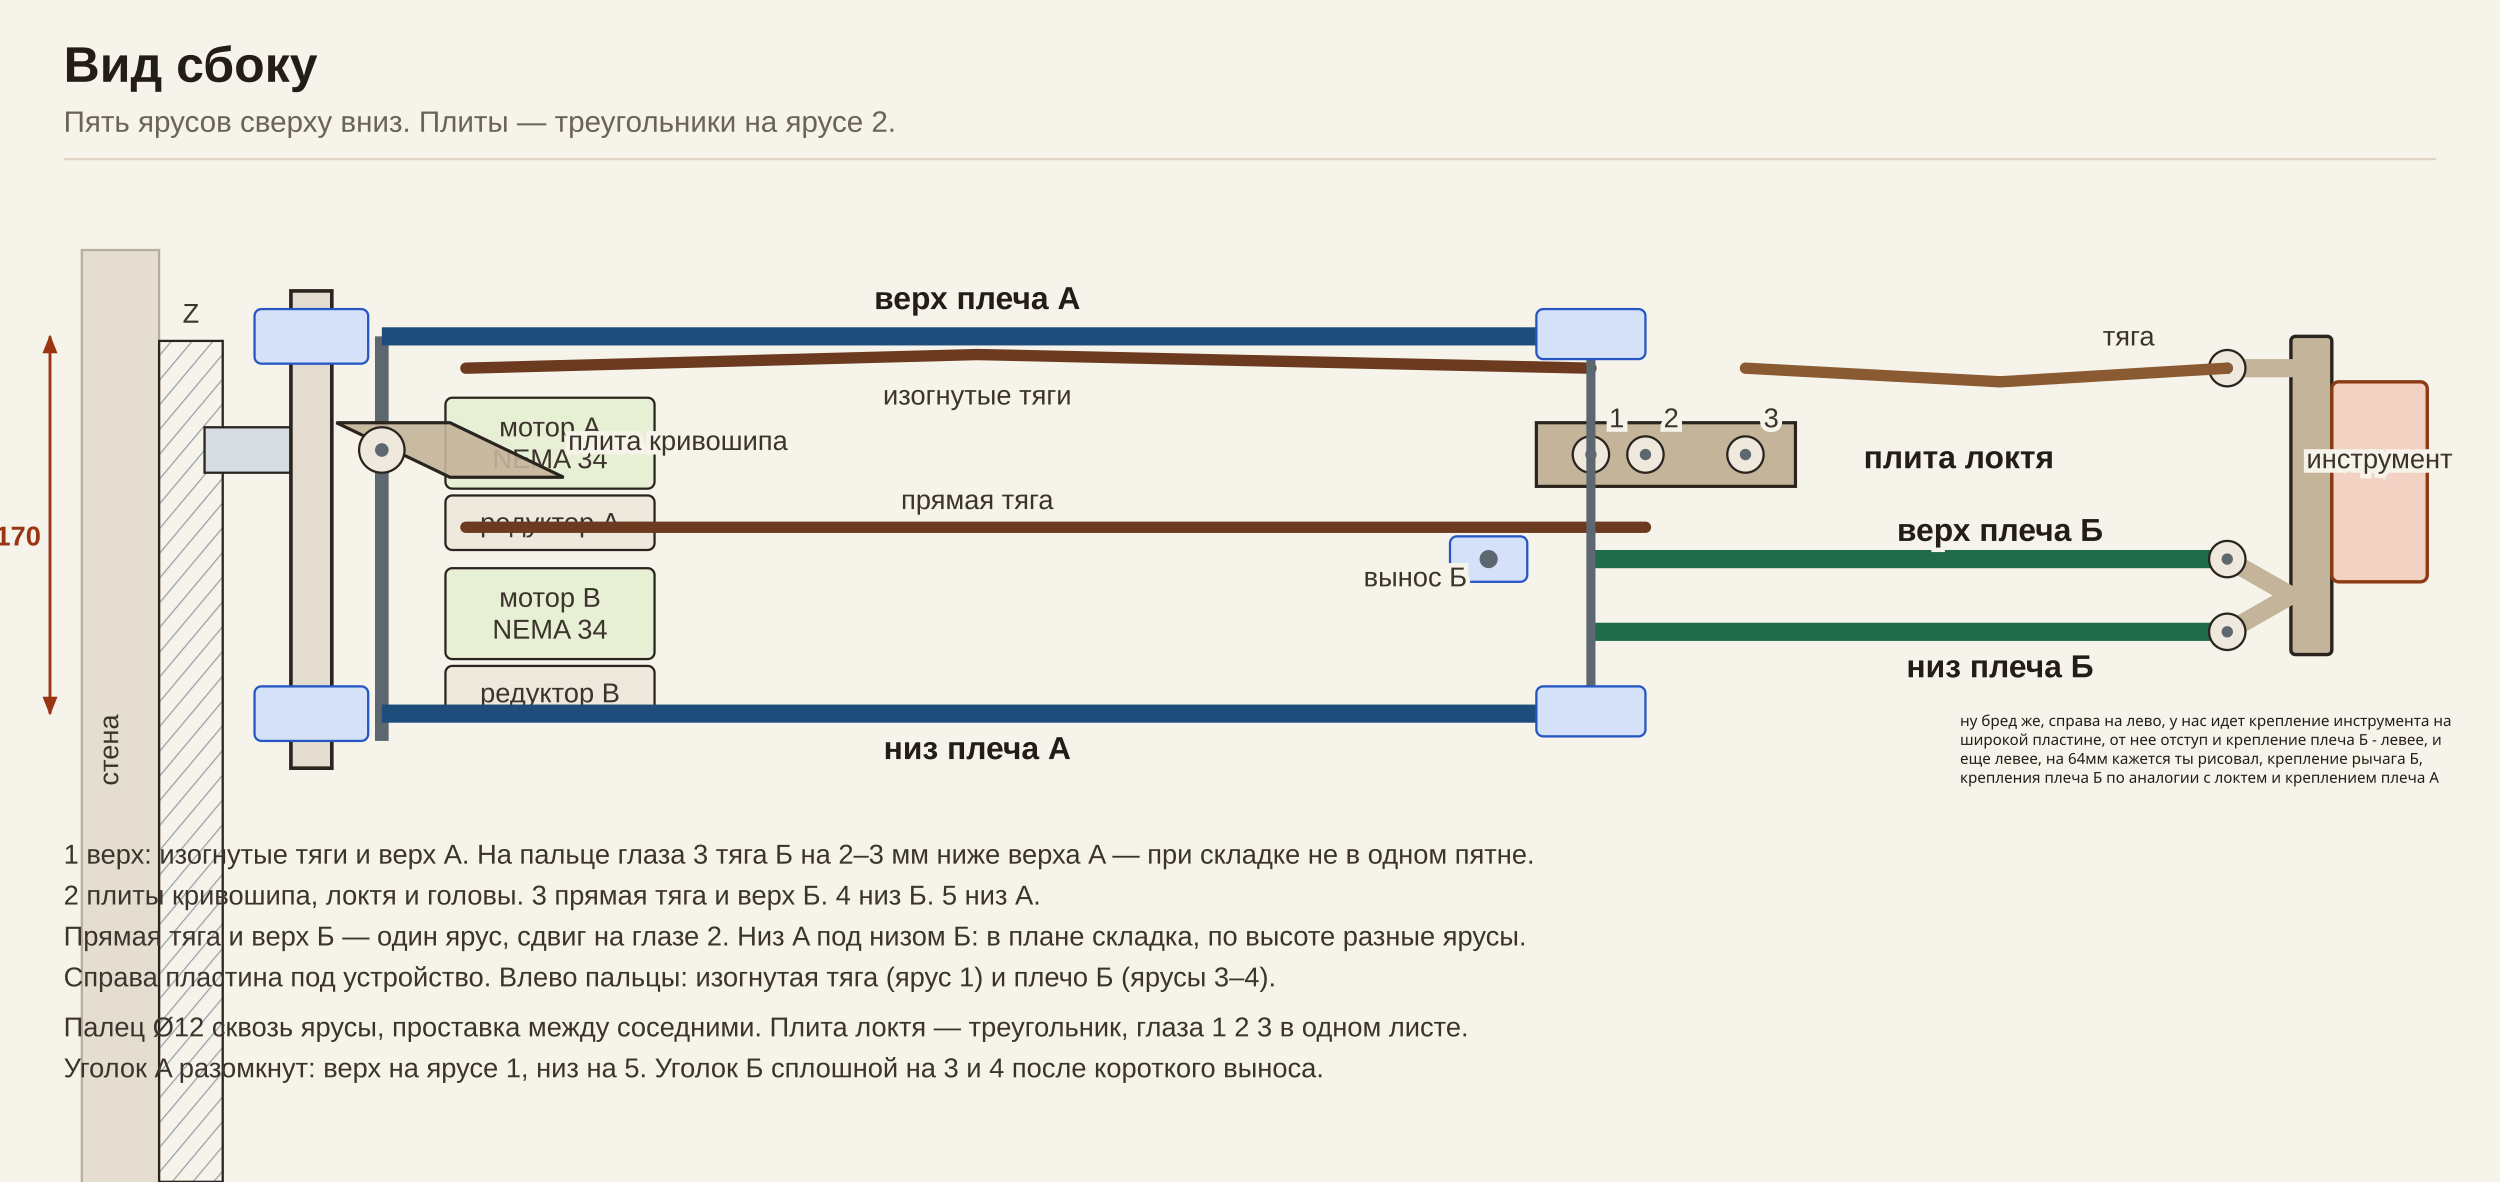
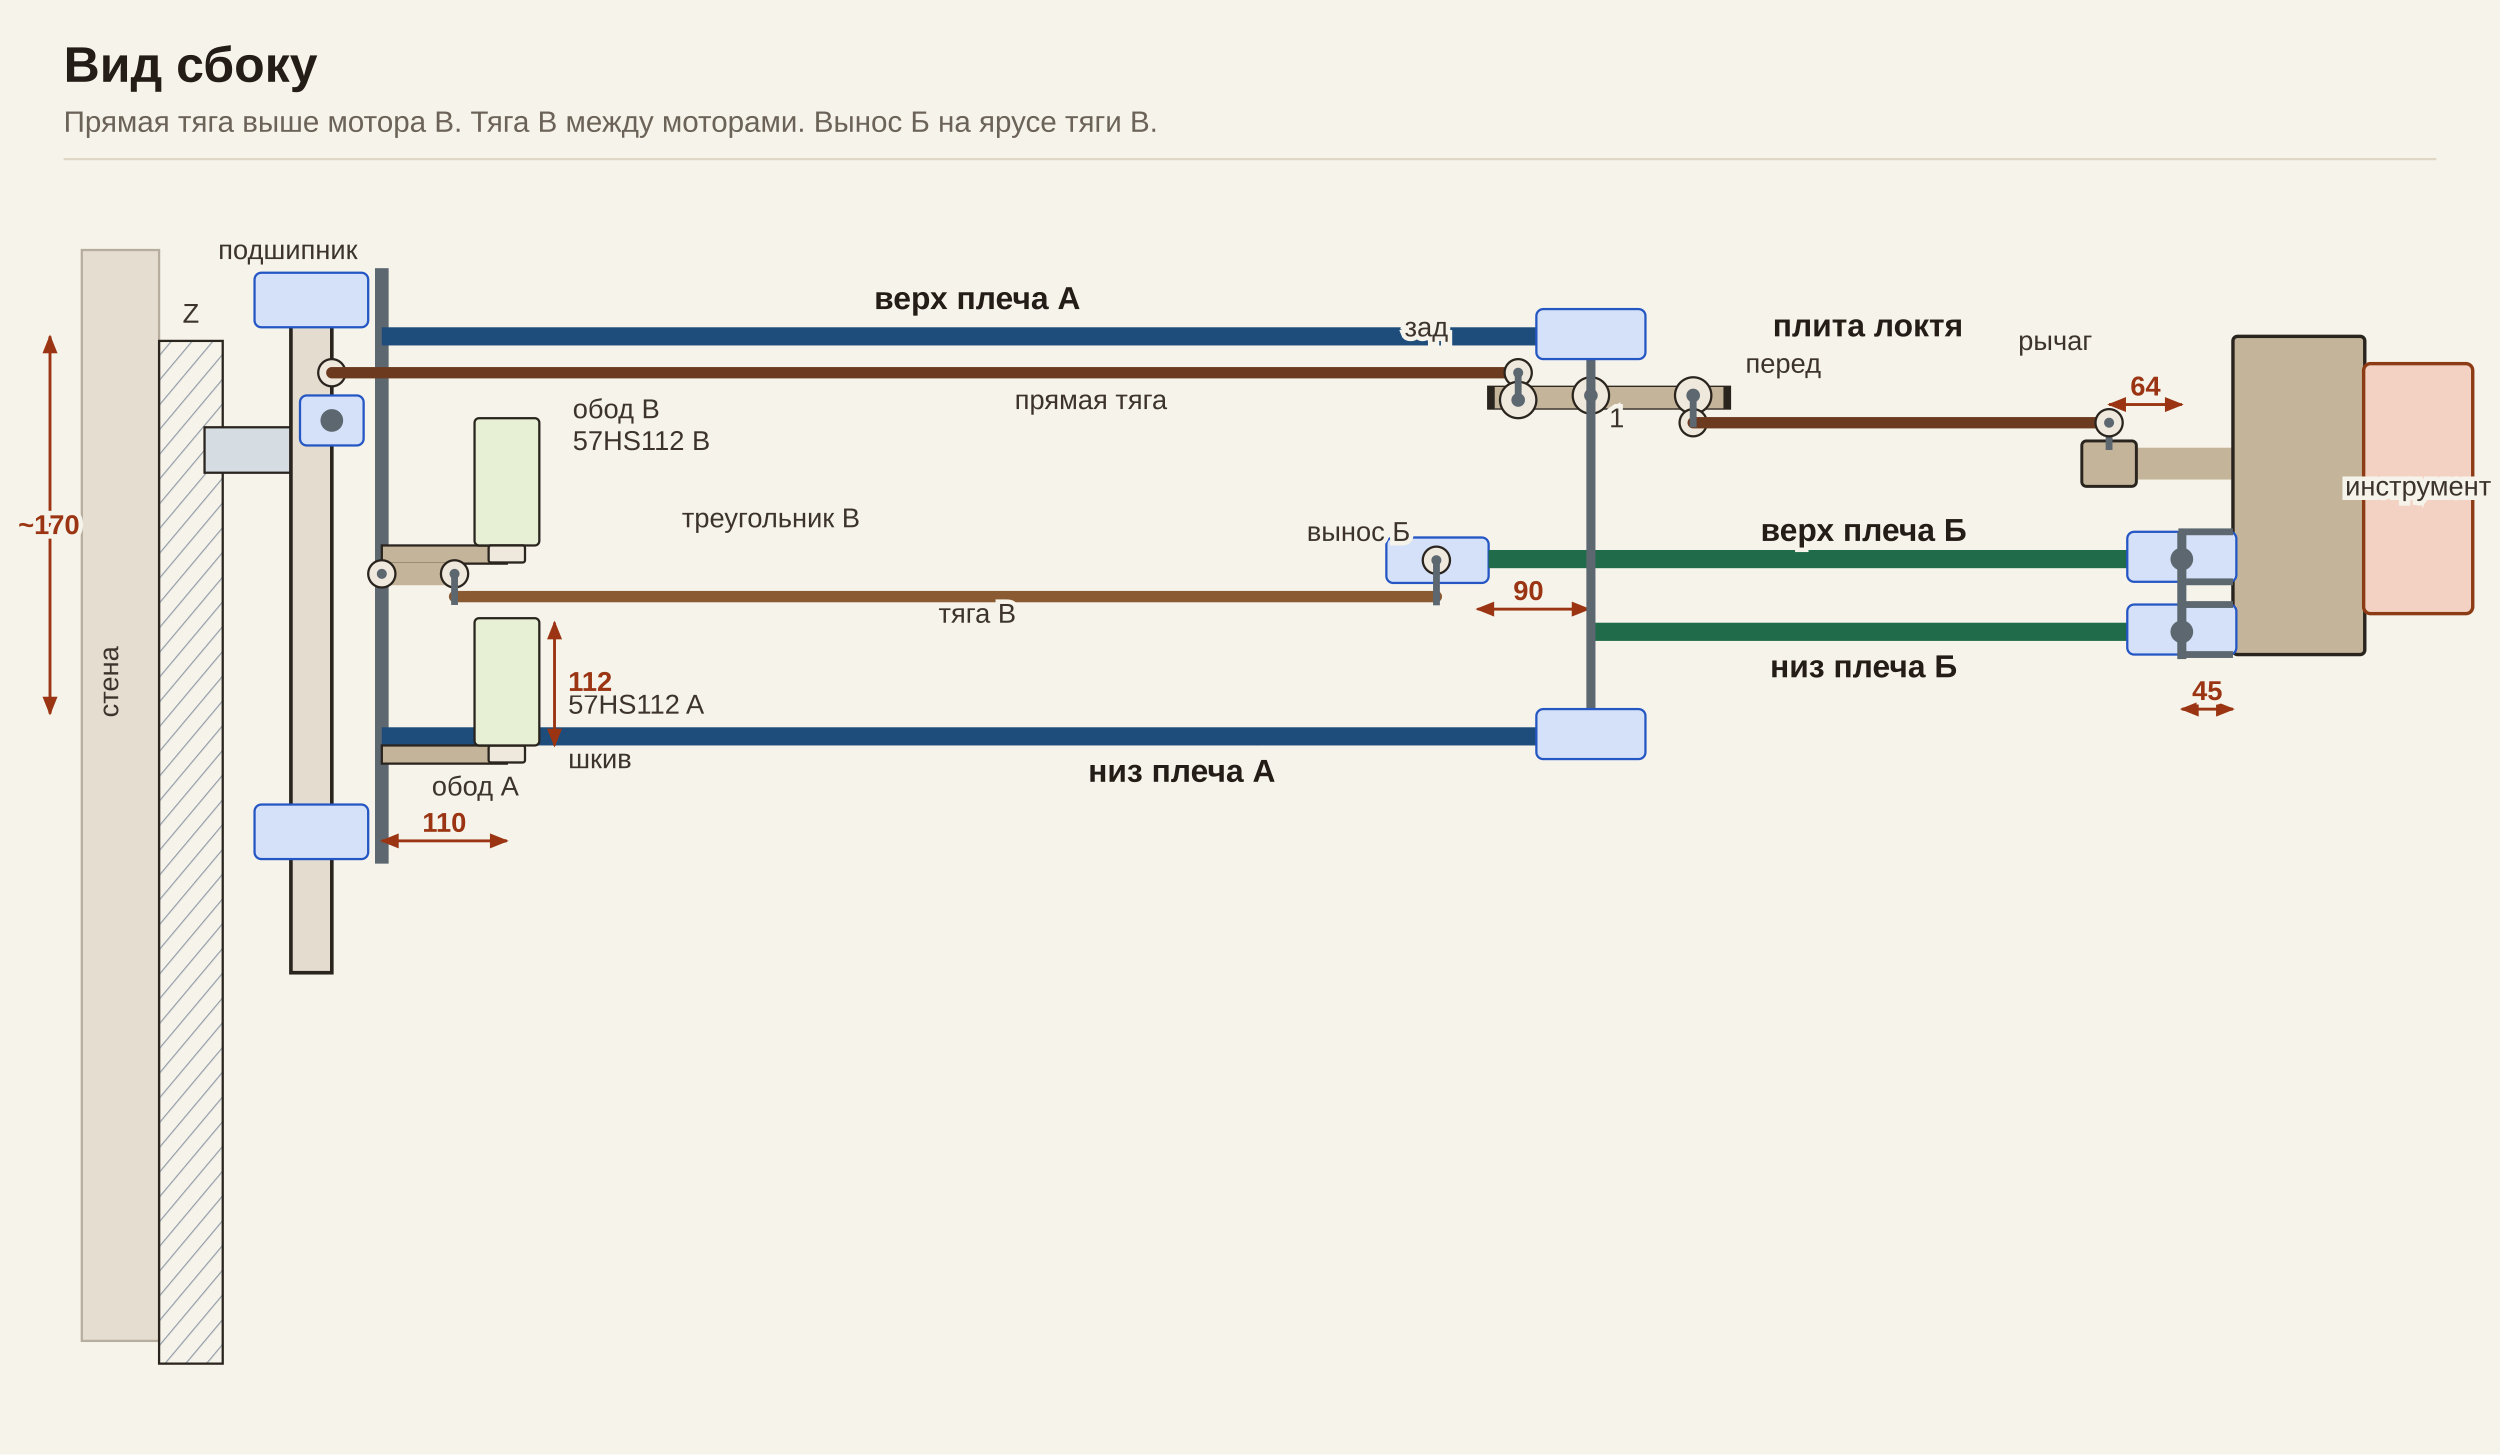
- <svg xmlns="http://www.w3.org/2000/svg" width="1100" height="520" viewBox="0 0 1100 520" version="1.1" id="svg43">
+ <svg xmlns="http://www.w3.org/2000/svg" width="1100" height="640" viewBox="0 0 1100 640" version="1.1" id="svg66">
  <rect width="100%" height="100%" fill="#f6f3ea" id="rect1" />
  <style id="style1">
  text { font-family: "Liberation Sans", sans-serif; fill: #241c16; }
  .title { font-size: 22px; font-weight: 700; }
  .sub { font-size: 13px; fill: #6b6258; }
  .lab { font-size: 14px; font-weight: 700; }
  .sm { font-size: 12px; fill: #3c342c; }
  .dim { font-size: 12px; fill: #9a3412; font-weight: 700; }
  .halo { stroke: #f6f3ea; stroke-width: 4px; paint-order: stroke fill; }
</style>
  <defs id="defs1">
    <marker id="ad" viewBox="0 0 10 8" refX="9" refY="4" markerWidth="8" markerHeight="6" orient="auto">
      <path d="M0,0 L10,4 L0,8 Z" fill="#9a3412" id="path1" />
    </marker>
    <pattern id="hatch" width="7" height="7" patternUnits="userSpaceOnUse" patternTransform="rotate(40)">
      <line x1="0" y1="0" x2="0" y2="7" stroke="#9aa3ad" stroke-width="1.1" id="line1" />
    </pattern>
  </defs>
  <text class="title" x="28.0" y="36.0" id="text1">Вид сбоку</text>
-   <text class="sub" x="28.0" y="58.0" id="text2">Пять ярусов сверху вниз. Плиты — треугольники на ярусе 2.</text>
+   <text class="sub" x="28.0" y="58.0" id="text2">Прямая тяга выше мотора B. Тяга B между моторами. Вынос Б на ярусе тяги B.</text>
  <line x1="28" y1="70" x2="1072" y2="70" stroke="#e0d6c6" id="line2" />
-   <rect x="36" y="110" width="34" height="430" fill="#e4ddd0" stroke="#b7ad9e" id="rect2" />
-   <text class="sm" transform="translate(52,330) rotate(-90)" text-anchor="middle" id="text3">стена</text>
-   <rect x="70" y="150" width="28" height="370" fill="url(#hatch)" stroke="#2a241e" id="rect3" />
+   <rect x="36" y="110" width="34" height="480" fill="#e4ddd0" stroke="#b7ad9e" id="rect2" />
+   <text class="sm" transform="translate(52,300) rotate(-90)" text-anchor="middle" id="text3">стена</text>
+   <rect x="70" y="150" width="28" height="450" fill="url(#hatch)" stroke="#2a241e" id="rect3" />
  <text class="sm" x="84.0" y="142.0" text-anchor="middle" id="text4">Z</text>
  <rect x="90" y="188" width="40" height="20" fill="#d5dde3" stroke="#2a241e" id="rect4" />
-   <rect x="128" y="128" width="18" height="210" fill="#e4dccf" stroke="#2a241e" stroke-width="1.6" id="rect5" />
-   <rect x="112" y="136" width="50" height="24" rx="3" fill="#d5e1f8" stroke="#2456c4" id="rect6" />
-   <rect x="112" y="302" width="50" height="24" rx="3" fill="#d5e1f8" stroke="#2456c4" id="rect7" />
-   <line x1="168" y1="148" x2="168" y2="326" stroke="#5c6770" stroke-width="6" id="line7" />
-   <rect x="196" y="175" width="92" height="40" rx="3" fill="#e7f0d4" stroke="#2a241e" id="rect8" />
-   <text class="sm" x="242.0" y="192.0" text-anchor="middle" id="text8">мотор A</text>
-   <text class="sm" x="242.0" y="206.0" text-anchor="middle" id="text9">NEMA 34</text>
-   <rect x="196" y="218" width="92" height="24" rx="3" fill="#efe8dc" stroke="#2a241e" id="rect9" />
-   <text class="sm" x="242.0" y="234.0" text-anchor="middle" id="text10">редуктор A</text>
-   <rect x="196" y="250" width="92" height="40" rx="3" fill="#e7f0d4" stroke="#2a241e" id="rect10" />
-   <text class="sm" x="242.0" y="267.0" text-anchor="middle" id="text11">мотор B</text>
-   <text class="sm" x="242.0" y="281.0" text-anchor="middle" id="text12">NEMA 34</text>
-   <rect x="196" y="293" width="92" height="24" rx="3" fill="#efe8dc" stroke="#2a241e" id="rect12" />
-   <text class="sm" x="242.0" y="309.0" text-anchor="middle" id="text13">редуктор B</text>
-   <line x1="168.0" y1="148.0" x2="700.0" y2="148.0" stroke="#1e4d7b" stroke-width="8" stroke-linecap="butt" id="line13" />
-   <text class="lab halo" x="430.0" y="136.0" text-anchor="middle" id="text14">верх плеча A</text>
-   <polyline points="205.0,162.0 430.0,156.0 700.0,162.0" fill="none" stroke="#6b3a1f" stroke-width="5" stroke-linecap="round" stroke-linejoin="round" id="polyline14" />
-   <text class="sm halo" x="430.0" y="178.0" text-anchor="middle" id="text15">изогнутые тяги</text>
-   <polygon points="148,186 198,186 248,210 198,210" fill="#c4b49a" fill-opacity="0.9" stroke="#2a241e" stroke-width="1.4" id="polygon15" />
-   <text class="sm halo" x="250.0" y="198.0" id="text16">плита кривошипа</text>
-   <circle cx="168" cy="198" r="10" fill="#efe8dc" stroke="#2a241e" id="circle16" />
-   <circle cx="168" cy="198" r="3" fill="#5c6770" id="circle17" />
-   <polygon points="676,186 790,186 790,214 700,214 676,214" fill="#c4b49a" stroke="#2a241e" stroke-width="1.4" id="polygon17" />
-   <circle cx="700" cy="200" r="8" fill="#efe8dc" stroke="#2a241e" id="circle18" />
-   <circle cx="700" cy="200" r="2.5" fill="#5c6770" id="circle19" />
-   <text class="sm halo" x="708.0" y="188.0" id="text19">1</text>
-   <circle cx="724" cy="200" r="8" fill="#efe8dc" stroke="#2a241e" id="circle20" />
-   <circle cx="724" cy="200" r="2.5" fill="#5c6770" id="circle21" />
-   <text class="sm halo" x="732.0" y="188.0" id="text21">2</text>
-   <circle cx="768" cy="200" r="8" fill="#efe8dc" stroke="#2a241e" id="circle22" />
-   <circle cx="768" cy="200" r="2.5" fill="#5c6770" id="circle23" />
-   <text class="sm halo" x="776.0" y="188.0" id="text23">3</text>
-   <text class="lab halo" x="820.0" y="206.0" id="text24">плита локтя</text>
-   <line x1="205.0" y1="232.0" x2="724.0" y2="232.0" stroke="#6b3a1f" stroke-width="5" stroke-linecap="round" id="line24" />
-   <text class="sm halo" x="430.0" y="224.0" text-anchor="middle" id="text25">прямая тяга</text>
-   <line x1="700.0" y1="246.0" x2="980.0" y2="246.0" stroke="#1f6b4a" stroke-width="8" stroke-linecap="butt" id="line25" />
-   <text class="lab halo" x="880.0" y="238.0" text-anchor="middle" id="text26">верх плеча Б</text>
-   <line x1="700.0" y1="278.0" x2="980.0" y2="278.0" stroke="#1f6b4a" stroke-width="8" stroke-linecap="butt" id="line26" />
-   <text class="lab halo" x="880.0" y="298.0" text-anchor="middle" id="text27">низ плеча Б</text>
-   <line x1="168.0" y1="314.0" x2="700.0" y2="314.0" stroke="#1e4d7b" stroke-width="8" stroke-linecap="butt" id="line27" />
-   <text class="lab halo" x="430.0" y="334.0" text-anchor="middle" id="text28">низ плеча A</text>
-   <line x1="700" y1="148" x2="700" y2="314" stroke="#5c6770" stroke-width="4" id="line28" />
-   <rect x="676" y="136" width="48" height="22" rx="3" fill="#d5e1f8" stroke="#2456c4" id="rect28" />
-   <rect x="676" y="302" width="48" height="22" rx="3" fill="#d5e1f8" stroke="#2456c4" id="rect29" />
-   <rect x="638" y="236" width="34" height="20" rx="3" fill="#d5e1f8" stroke="#2456c4" id="rect30" />
-   <circle cx="655" cy="246" r="4" fill="#5c6770" id="circle30" />
-   <text class="sm halo" x="600.0" y="258.0" id="text30">вынос Б</text>
-   <rect x="1008" y="148" width="18" height="140" rx="2" fill="#c4b49a" stroke="#2a241e" stroke-width="1.5" id="rect31" />
-   <rect x="1026" y="168" width="42" height="88" rx="3" fill="#f3d2c4" stroke="#8c3b14" stroke-width="1.5" id="rect32" />
-   <text class="sm halo" x="1047.0" y="206.0" text-anchor="middle" id="text32">инструмент</text>
-   <line x1="980" y1="162" x2="1008" y2="162" stroke="#c4b49a" stroke-width="8" stroke-linecap="round" id="line32" />
-   <circle cx="980" cy="162" r="8" fill="#efe8dc" stroke="#2a241e" id="circle32" />
-   <circle cx="980" cy="162" r="2.5" fill="#5c6770" id="circle33" />
-   <text class="sm halo" x="948.0" y="152.0" text-anchor="end" id="text33">тяга</text>
-   <line x1="980" y1="246" x2="1008" y2="262" stroke="#c4b49a" stroke-width="8" stroke-linecap="round" id="line33" />
-   <line x1="980" y1="278" x2="1008" y2="262" stroke="#c4b49a" stroke-width="8" stroke-linecap="round" id="line34" />
-   <circle cx="980" cy="246" r="8" fill="#efe8dc" stroke="#2a241e" id="circle34" />
-   <circle cx="980" cy="246" r="2.5" fill="#5c6770" id="circle35" />
-   <circle cx="980" cy="278" r="8" fill="#efe8dc" stroke="#2a241e" id="circle36" />
-   <circle cx="980" cy="278" r="2.5" fill="#5c6770" id="circle37" />
-   <polyline points="768.0,162.0 880.0,168.0 980.0,162.0" fill="none" stroke="#8a5a32" stroke-width="5" stroke-linecap="round" stroke-linejoin="round" id="polyline37" />
-   <text class="sm" x="28.0" y="380.0" id="text37">1 верх: изогнутые тяги и верх A. На пальце глаза 3 тяга Б на 2–3 мм ниже верха A — при складке не в одном пятне.</text>
-   <text class="sm" x="28.0" y="398.0" id="text38">2 плиты кривошипа, локтя и головы. 3 прямая тяга и верх Б. 4 низ Б. 5 низ A.</text>
-   <text class="sm" x="28.0" y="416.0" id="text39">Прямая тяга и верх Б — один ярус, сдвиг на глазе 2. Низ A под низом Б: в плане складка, по высоте разные ярусы.</text>
-   <text class="sm" x="28.0" y="434.0" id="text40">Справа пластина под устройство. Влево пальцы: изогнутая тяга (ярус 1) и плечо Б (ярусы 3–4).</text>
-   <line x1="22" y1="148" x2="22" y2="314" stroke="#9a3412" stroke-width="1.1" marker-end="url(#ad)" id="line40" />
-   <line x1="22" y1="314" x2="22" y2="148" stroke="#9a3412" stroke-width="1.1" marker-end="url(#ad)" id="line41" />
-   <text class="dim halo" x="18" y="240" text-anchor="end" id="text41">~170</text>
-   <text class="sm" x="28.0" y="456.0" id="text42">Палец Ø12 сквозь ярусы, проставка между соседними. Плита локтя — треугольник, глаза 1 2 3 в одном листе.</text>
-   <text class="sm" x="28.0" y="474.0" id="text43">Уголок A разомкнут: верх на ярусе 1, низ на 5. Уголок Б сплошной на 3 и 4 после короткого выноса.</text>
-   <text xml:space="preserve" style="font-size:6.667px;line-height:1.25;font-family:sans-serif;-inkscape-font-specification:sans-serif;white-space:pre;inline-size:225.788" x="760.687" y="360.52" id="text44" transform="translate(101.7096,-41.07502)">
-     <tspan x="760.687" y="360.52" id="tspan1">ну бред же, справа на лево, у нас идет крепление инструмента на </tspan>
-     <tspan x="760.687" y="368.853" id="tspan2">широкой пластине, от нее отступ и крепление плеча Б - левее, и </tspan>
-     <tspan x="760.687" y="377.186" id="tspan3">еще левее, на 64мм кажется ты рисовал, крепление рычага Б, </tspan>
-     <tspan x="760.687" y="385.52" id="tspan4">крепления плеча Б по аналогии с локтем и креплением плеча А</tspan>
-   </text>
+   <rect x="128" y="128" width="18" height="300" fill="#e4dccf" stroke="#2a241e" stroke-width="1.6" id="rect5" />
+   <rect x="112" y="120" width="50" height="24" rx="3" fill="#d5e1f8" stroke="#2456c4" id="rect6" />
+   <rect x="112" y="354" width="50" height="24" rx="3" fill="#d5e1f8" stroke="#2456c4" id="rect7" />
+   <line x1="168" y1="118" x2="168" y2="380" stroke="#5c6770" stroke-width="6" id="line7" />
+   <rect x="168" y="240" width="55" height="8" fill="#c4b49a" stroke="#2a241e" id="rect8" />
+   <rect x="208.8" y="184" width="28.5" height="56" rx="2" fill="#e7f0d4" stroke="#2a241e" id="rect9" />
+   <rect x="215" y="240" width="16" height="7.5" rx="1" fill="#efe8dc" stroke="#2a241e" id="rect10" />
+   <text class="sm halo" x="252" y="198" id="text12">57HS112 B</text>
+   <text class="sm halo" x="252" y="184" id="text13">обод B</text>
+   <text class="sm halo" x="300" y="232" id="text14">треугольник B</text>
+   <line x1="168" y1="148.0" x2="700" y2="148.0" stroke="#1e4d7b" stroke-width="8" stroke-linecap="butt" id="line16" />
+   <text class="lab halo" x="430" y="136" text-anchor="middle" id="text16">верх плеча A</text>
+   <rect x="132" y="174" width="28" height="22" rx="3" fill="#d5e1f8" stroke="#2456c4" id="rect16" />
+   <circle cx="146" cy="185" r="5" fill="#5c6770" id="circle16" />
+   <line x1="146" y1="163" x2="146" y2="168.0" stroke="#5c6770" stroke-width="3" id="line17" />
+   <circle cx="146" cy="164" r="6" fill="#efe8dc" stroke="#2a241e" id="circle17" />
+   <circle cx="146" cy="164" r="2.2" fill="#5c6770" id="circle18" />
+   <text class="sm halo" x="96" y="114" id="text18">подшипник</text>
+   <line x1="146" y1="164" x2="668" y2="164" stroke="#6b3a1f" stroke-width="5" stroke-linecap="round" id="line18" />
+   <circle cx="668" cy="164" r="6" fill="#efe8dc" stroke="#2a241e" id="circle19" />
+   <circle cx="668" cy="164" r="2.2" fill="#5c6770" id="circle20" />
+   <text class="sm halo" x="480" y="180" text-anchor="middle" id="text20">прямая тяга</text>
+   <line x1="168" y1="252.5" x2="200" y2="252.5" stroke="#c4b49a" stroke-width="10" stroke-linecap="round" id="line20" />
+   <circle cx="168" cy="252.5" r="6" fill="#efe8dc" stroke="#2a241e" id="circle21" />
+   <circle cx="168" cy="252.5" r="2.2" fill="#5c6770" id="circle22" />
+   <circle cx="200" cy="252.5" r="6" fill="#efe8dc" stroke="#2a241e" id="circle23" />
+   <circle cx="200" cy="252.5" r="2.2" fill="#5c6770" id="circle24" />
+   <line x1="200" y1="262.5" x2="632" y2="262.5" stroke="#8a5a32" stroke-width="5" stroke-linecap="round" id="line24" />
+   <rect x="610" y="236.5" width="45" height="20" rx="3" fill="#d5e1f8" stroke="#2456c4" id="rect24" />
+   <circle cx="632" cy="246.5" r="6" fill="#efe8dc" stroke="#2a241e" id="circle25" />
+   <circle cx="632" cy="246.5" r="2.2" fill="#5c6770" id="circle26" />
+   <text class="sm halo" x="430" y="274" text-anchor="middle" id="text26">тяга B</text>
+   <text class="sm halo" x="575" y="238" id="text27">вынос Б</text>
+   <line x1="654" y1="268" x2="699" y2="268" stroke="#9a3412" stroke-width="1.1" marker-end="url(#ad)" id="line27" />
+   <line x1="695" y1="268" x2="650" y2="268" stroke="#9a3412" stroke-width="1.1" marker-end="url(#ad)" id="line28" />
+   <text class="dim halo" x="672.5" y="264" text-anchor="middle" id="text28">90</text>
+   <polygon points="656,214 656,156 760,156 760,214 " fill="#c4b49a" stroke="#2a241e" stroke-width="3.373" id="polygon31" transform="matrix(1,0,0,0.1722747,0,143.1028)" />
+   <circle cx="700" cy="174" r="8" fill="#efe8dc" stroke="#2a241e" id="circle32" />
+   <circle cx="700" cy="174" r="3" fill="#5c6770" id="circle33" />
+   <text class="sm halo" x="708" y="188" id="text33">1</text>
+   <circle cx="668" cy="176" r="8" fill="#efe8dc" stroke="#2a241e" id="circle34" />
+   <circle cx="668" cy="176" r="3" fill="#5c6770" id="circle35" />
+   <text class="sm halo" x="618" y="148" id="text35">зад</text>
+   <circle cx="745" cy="174" r="8" fill="#efe8dc" stroke="#2a241e" id="circle36" />
+   <circle cx="745" cy="174" r="3" fill="#5c6770" id="circle37" />
+   <text class="sm halo" x="768" y="164" id="text37">перед</text>
+   <text class="lab halo" x="780" y="148" id="text38">плита локтя</text>
+   <line x1="632.042" y1="246.688" x2="632.042" y2="266.336" stroke="#5c6770" stroke-width="3" id="line38-6" />
+   <line x1="200.005" y1="252.19" x2="200.005" y2="266.19" stroke="#5c6770" stroke-width="3" id="line38-6-5" />
+   <circle cx="745.0" cy="186.0" r="6" fill="#efe8dc" stroke="#2a241e" id="circle38" />
+   <circle cx="745.0" cy="186.0" r="2.2" fill="#5c6770" id="circle39" />
+   <polyline points="745,186 840,186 928,186" fill="none" stroke="#6b3a1f" stroke-width="5" stroke-linecap="round" stroke-linejoin="round" id="polyline39" />
+   <line x1="655.0" y1="246.0" x2="960.0" y2="246.0" stroke="#1f6b4a" stroke-width="8" stroke-linecap="butt" id="line39" />
+   <text class="lab halo" x="820.0" y="238.0" text-anchor="middle" id="text39">верх плеча Б</text>
+   <line x1="700.0" y1="278.0" x2="960.0" y2="278.0" stroke="#1f6b4a" stroke-width="8" stroke-linecap="butt" id="line40" />
+   <text class="lab halo" x="820.0" y="298.0" text-anchor="middle" id="text40">низ плеча Б</text>
+   <line x1="168" y1="324" x2="700" y2="324" stroke="#1e4d7b" stroke-width="8" stroke-linecap="butt" id="line41" />
+   <text class="lab halo" x="520" y="344" text-anchor="middle" id="text41">низ плеча A</text>
+   <line x1="700" y1="148.0" x2="700" y2="314.0" stroke="#5c6770" stroke-width="4" id="line42" />
+   <rect x="676" y="136" width="48" height="22" rx="3" fill="#d5e1f8" stroke="#2456c4" id="rect42" />
+   <rect x="676" y="312" width="48" height="22" rx="3" fill="#d5e1f8" stroke="#2456c4" id="rect43" />
+   <line x1="928" y1="204" x2="982.5" y2="204" stroke="#c4b49a" stroke-width="14" stroke-linecap="butt" id="line43" />
+   <rect x="916" y="194" width="24" height="20" rx="2" fill="#c4b49a" stroke="#2a241e" stroke-width="1.3" id="rect44" />
+   <line x1="928" y1="186" x2="928" y2="198" stroke="#5c6770" stroke-width="3" id="line44" />
+   <rect x="982.5" y="148" width="58" height="140" rx="2" fill="#c4b49a" stroke="#2a241e" stroke-width="1.5" id="rect45" />
+   <rect x="1040" y="160" width="48" height="110" rx="3" fill="#f3d2c4" stroke="#8c3b14" stroke-width="1.5" id="rect46" />
+   <text class="sm halo" x="1064" y="218" text-anchor="middle" id="text46">инструмент</text>
+   <rect x="936.0" y="234" width="48" height="22" rx="3" fill="#d5e1f8" stroke="#2456c4" id="rect47" />
+   <rect x="936.0" y="266" width="48" height="22" rx="3" fill="#d5e1f8" stroke="#2456c4" id="rect48" />
+   <polyline points="982.5,234 960,234 960,256 982.5,256" fill="none" stroke="#5c6770" stroke-width="3" stroke-linejoin="miter" id="polyline48" />
+   <polyline points="982.5,266 960,266 960,288 982.5,288" fill="none" stroke="#5c6770" stroke-width="3" stroke-linejoin="miter" id="polyline49" />
+   <line x1="960.0" y1="234" x2="960.0" y2="290" stroke="#5c6770" stroke-width="4" id="line49" />
+   <circle cx="960.0" cy="246" r="5" fill="#5c6770" id="circle49" />
+   <circle cx="960.0" cy="278" r="5" fill="#5c6770" id="circle50" />
+   <circle cx="928.0" cy="186.0" r="6" fill="#efe8dc" stroke="#2a241e" id="circle51" />
+   <circle cx="928.0" cy="186.0" r="2.2" fill="#5c6770" id="circle52" />
+   <text class="sm halo" x="888" y="154" id="text52">рычаг</text>
+   <line x1="928" y1="178" x2="960" y2="178" stroke="#9a3412" stroke-width="1.1" marker-end="url(#ad)" id="line52" />
+   <line x1="960" y1="178" x2="928" y2="178" stroke="#9a3412" stroke-width="1.1" marker-end="url(#ad)" id="line53" />
+   <text class="dim halo" x="944.0" y="174" text-anchor="middle" id="text53">64</text>
+   <line x1="960" y1="312" x2="982.5" y2="312" stroke="#9a3412" stroke-width="1.1" marker-end="url(#ad)" id="line54" />
+   <line x1="982.5" y1="312" x2="960" y2="312" stroke="#9a3412" stroke-width="1.1" marker-end="url(#ad)" id="line55" />
+   <text class="dim halo" x="971.2" y="308" text-anchor="middle" id="text55">45</text>
+   <line x1="22" y1="148.0" x2="22" y2="314.0" stroke="#9a3412" stroke-width="1.1" marker-end="url(#ad)" id="line56" />
+   <line x1="22" y1="314.0" x2="22" y2="148.0" stroke="#9a3412" stroke-width="1.1" marker-end="url(#ad)" id="line57" />
+   <text class="dim halo" x="8" y="235.0" id="text57">~170</text>
+   <rect x="168" y="328" width="55" height="8" fill="#c4b49a" stroke="#2a241e" id="rect57" />
+   <rect x="215" y="328" width="16" height="7.5" rx="1" fill="#efe8dc" stroke="#2a241e" id="rect58" />
+   <rect x="208.8" y="272" width="28.5" height="56" rx="2" fill="#e7f0d4" stroke="#2a241e" id="rect61" />
+   <text class="sm halo" x="250" y="314" id="text61">57HS112 A</text>
+   <text class="sm halo" x="250" y="338" id="text62">шкив</text>
+   <text class="sm halo" x="190" y="350" id="text63">обод A</text>
+   <line x1="168" y1="370" x2="223" y2="370" stroke="#9a3412" stroke-width="1.1" marker-end="url(#ad)" id="line63" />
+   <line x1="223" y1="370" x2="168" y2="370" stroke="#9a3412" stroke-width="1.1" marker-end="url(#ad)" id="line64" />
+   <text class="dim halo" x="195.5" y="366" text-anchor="middle" id="text64">110</text>
+   <line x1="244" y1="275.746" x2="244" y2="328.054" stroke="#9a3412" stroke-width="1.1" marker-end="url(#ad)" id="line65" />
+   <line x1="244" y1="321.809" x2="244" y2="273.881" stroke="#9a3412" stroke-width="1.1" marker-end="url(#ad)" id="line66" />
+   <text class="dim halo" x="250" y="304" id="text66">112</text>
+   <line x1="668" y1="163.426" x2="668" y2="176.854" stroke="#5c6770" stroke-width="3" id="line19" />
+   <line x1="745" y1="174" x2="745" y2="188" stroke="#5c6770" stroke-width="3" id="line38" />
</svg>
